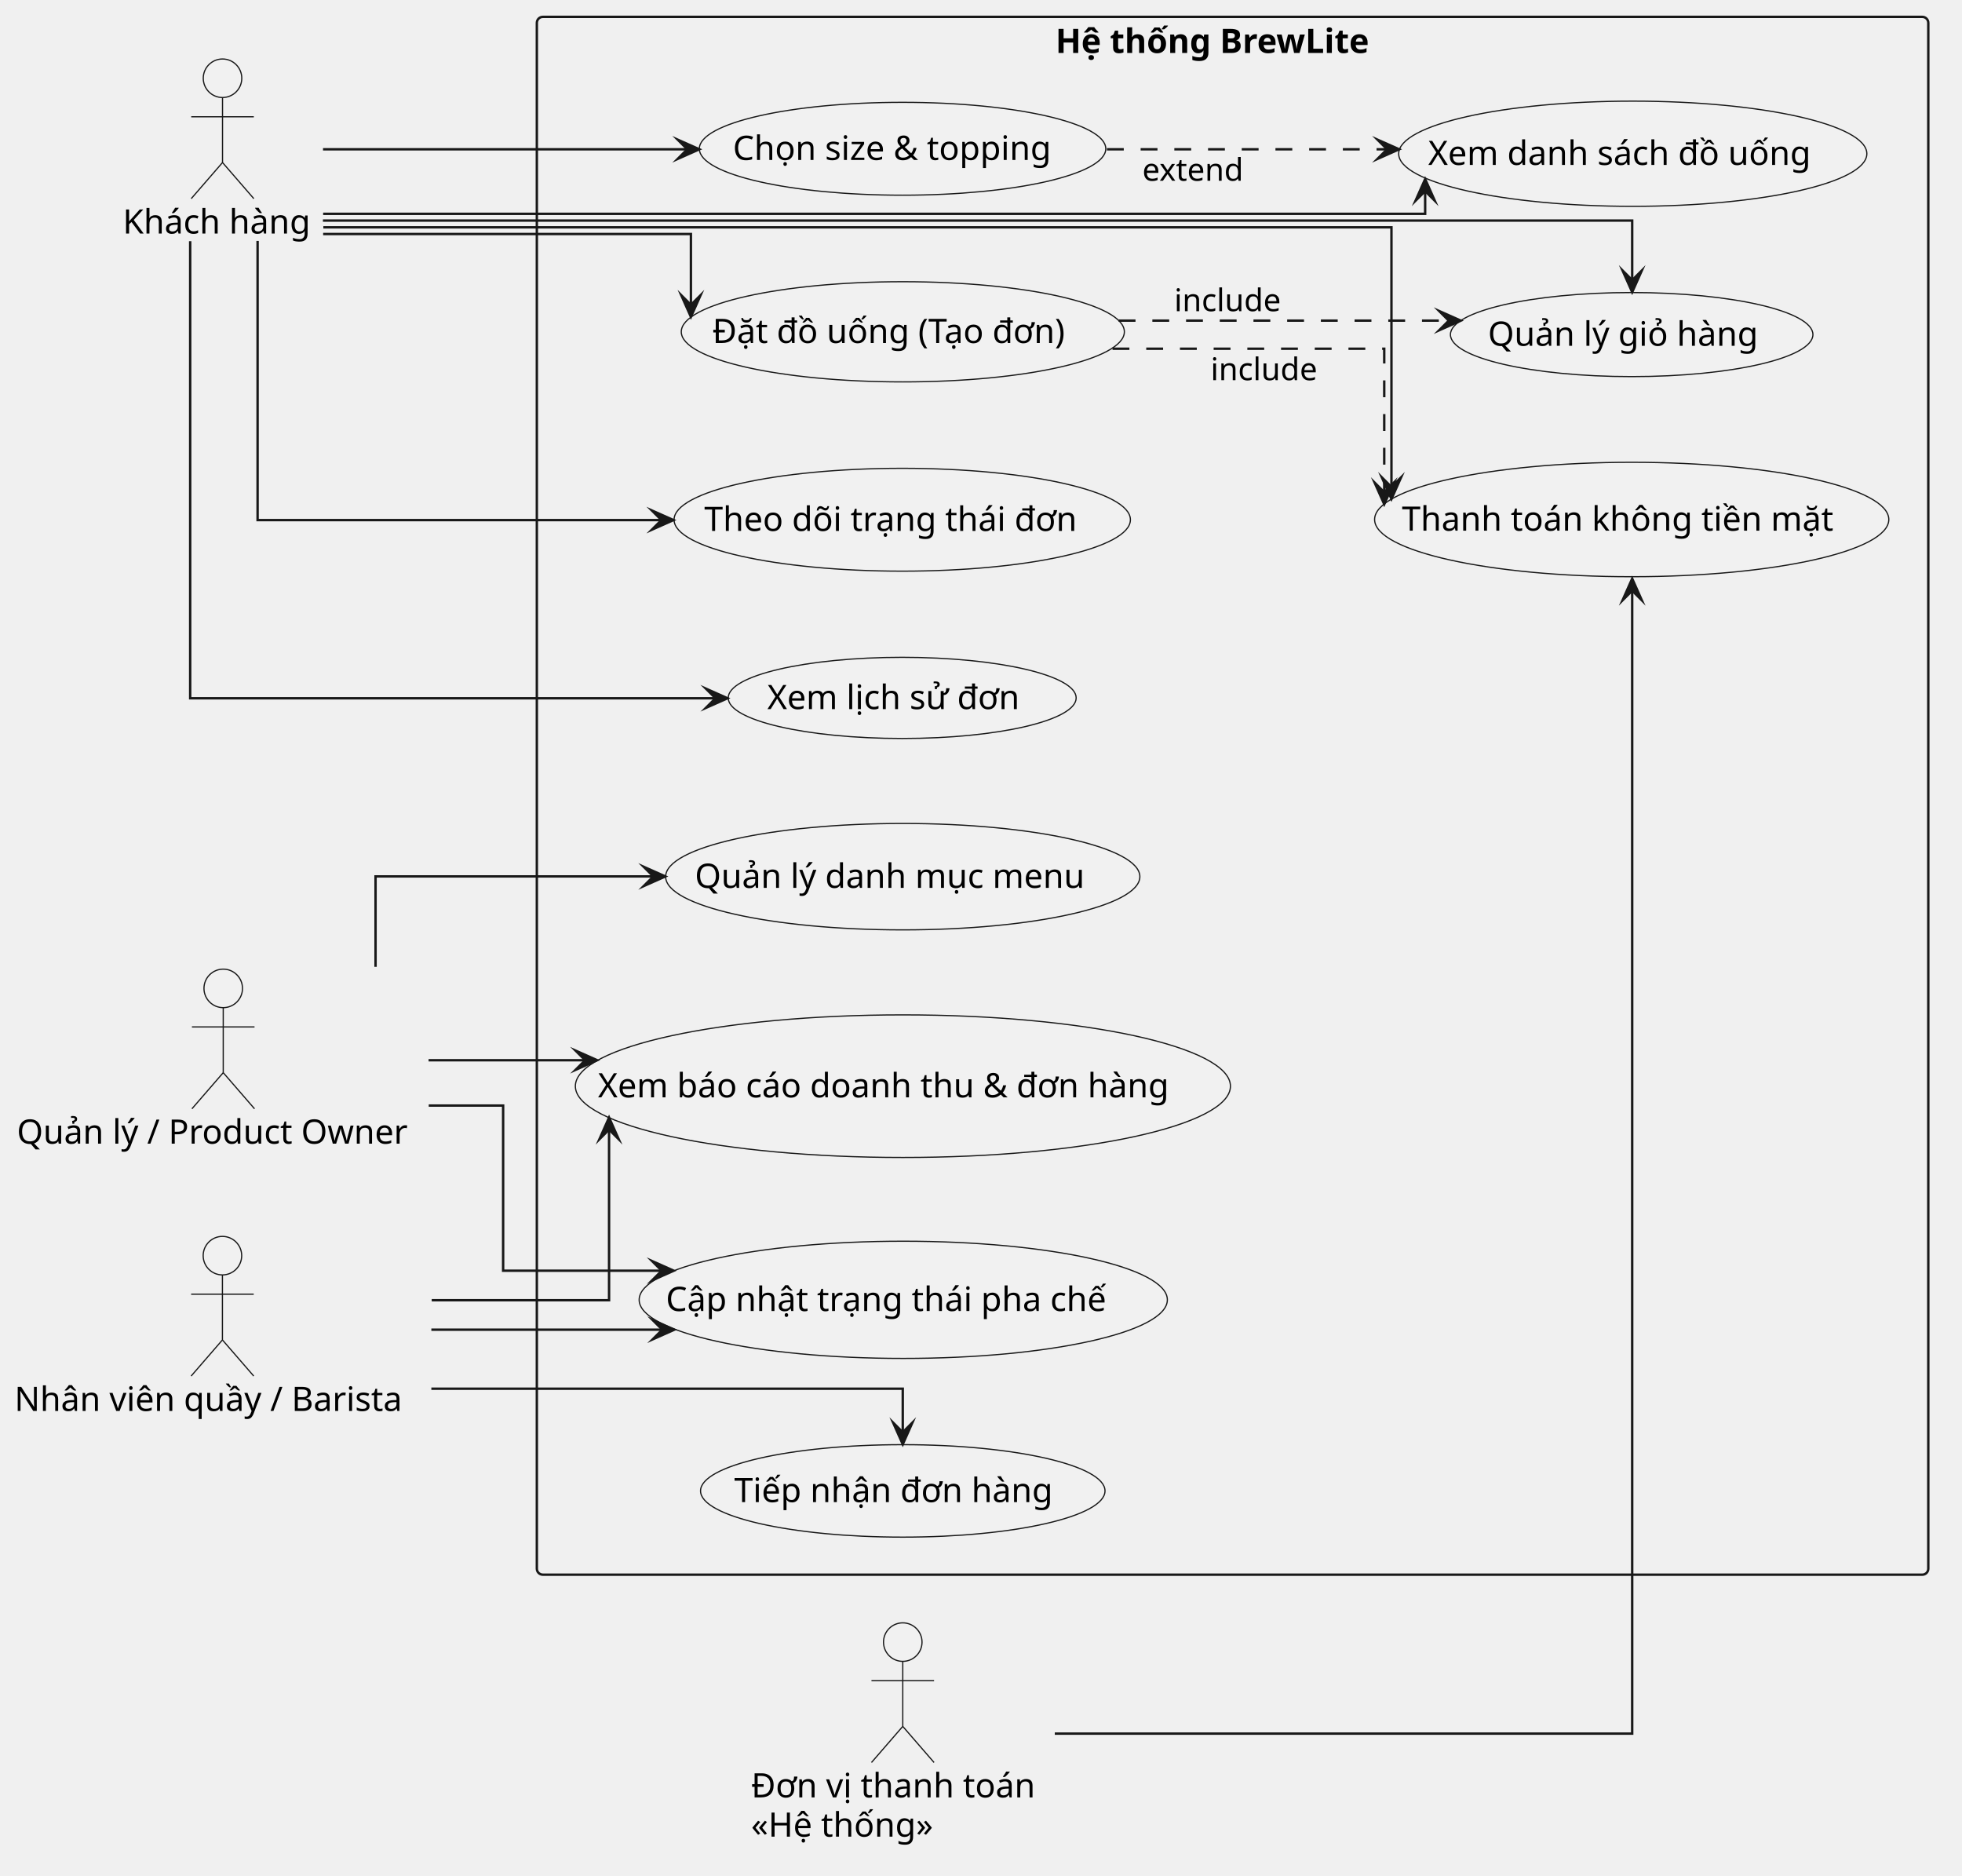
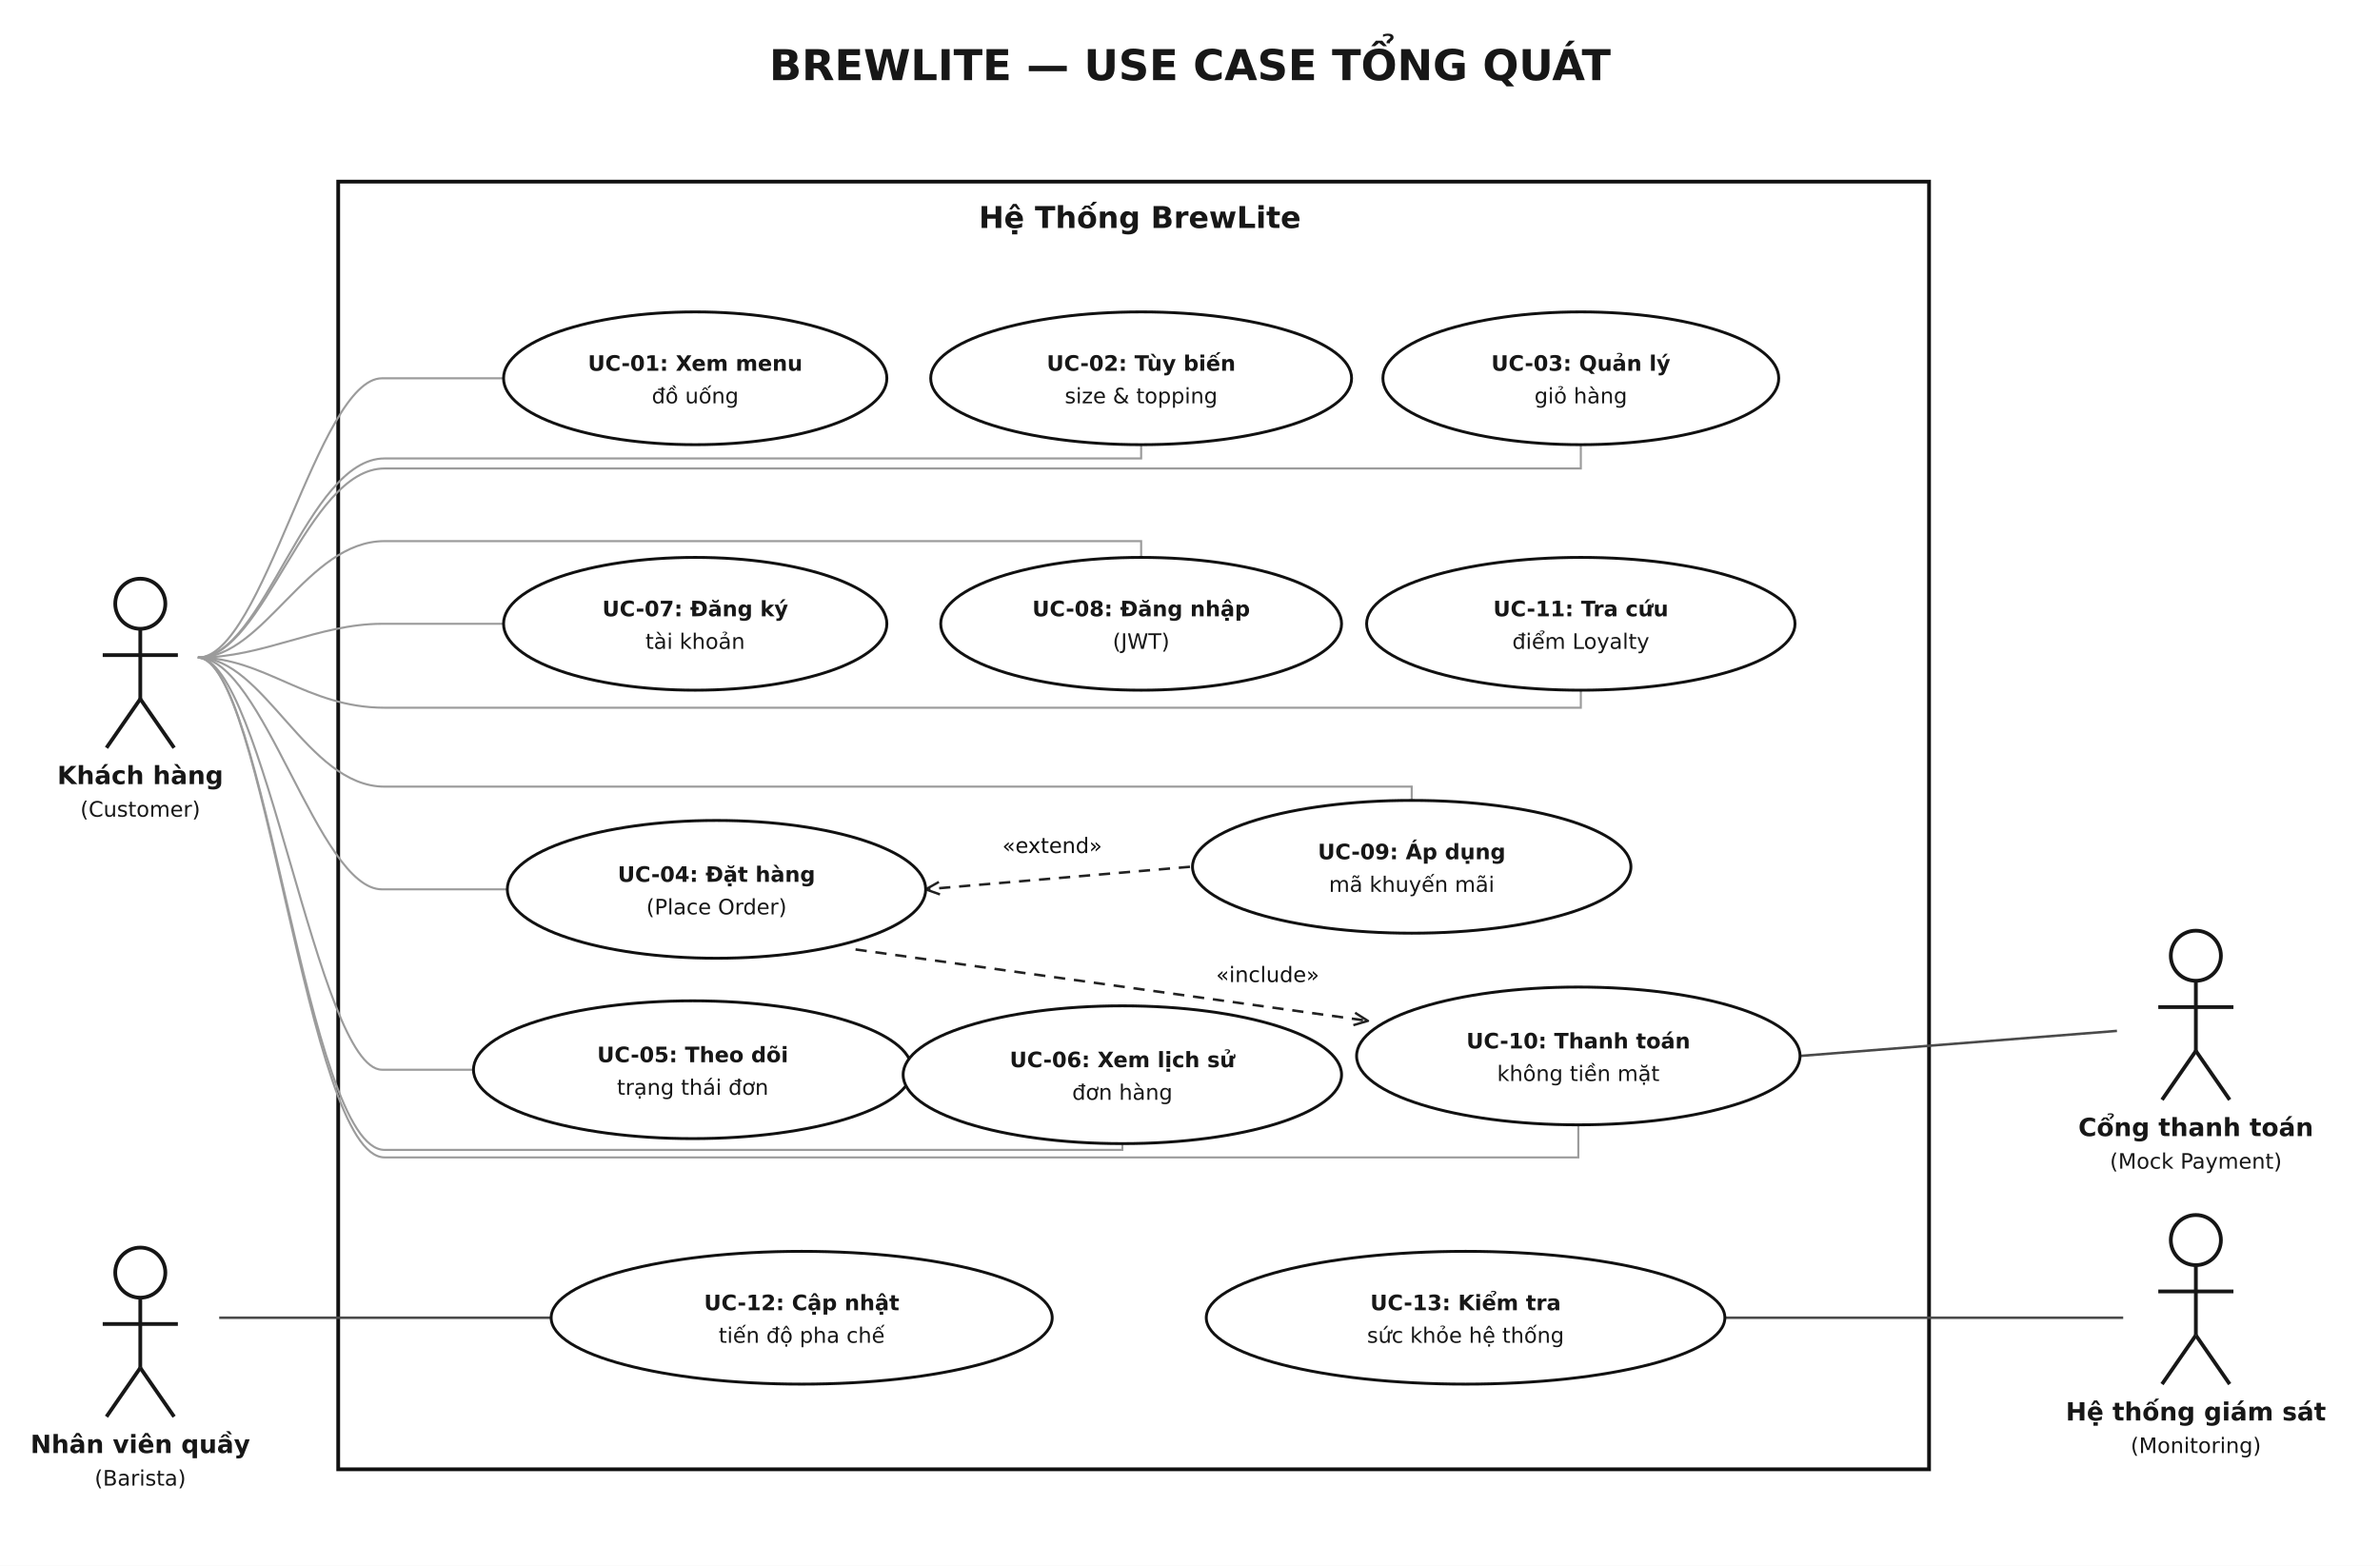
- <svg xmlns="http://www.w3.org/2000/svg" version="1.1" data-diagram-type="DESCRIPTION" style="width:815px;height:779px;background:#FFFFFF;" width="815px" height="779px" viewBox="0 0 815 779" zoomAndPan="magnify" preserveAspectRatio="none" contentStyleType="text/css">
-   <defs />
-   <g font-family="sans-serif" lengthAdjust="spacing">
-     <g class="cluster" data-qualified-name="H. th.ng BrewLite" id="ent0002" data-source-line="9">
-       <rect x="223" y="7" width="578" height="647" fill="none" style="stroke:#181818;stroke-width:1;" rx="2.5" ry="2.5" />
-       <text x="438.432" y="21.995" fill="#000" font-size="14" textLength="147.137" font-weight="700">Hệ thống BrewLite</text>
-     </g>
-     <g class="entity" data-qualified-name="H. th.ng BrewLite.UC_Payment" id="ent0003" data-source-line="10">
-       <ellipse cx="677.798" cy="215.76" rx="106.798" ry="23.76" fill="#F1F1F1" style="stroke:#181818;stroke-width:0.5;" />
-       <text x="582.33" y="220.408" fill="#000" font-size="14" textLength="190.935">Thanh toán không tiền mặt</text>
-     </g>
-     <g class="entity" data-qualified-name="H. th.ng BrewLite.UC_ViewMenu" id="ent0004" data-source-line="11">
-       <ellipse cx="678.237" cy="63.847" rx="97.237" ry="21.847" fill="#F1F1F1" style="stroke:#181818;stroke-width:0.5;" />
-       <text x="593.262" y="68.496" fill="#000" font-size="14" textLength="169.948">Xem danh sách đồ uống</text>
-     </g>
-     <g class="entity" data-qualified-name="H. th.ng BrewLite.UC_SelectSize" id="ent0005" data-source-line="12">
-       <ellipse cx="374.916" cy="61.783" rx="84.416" ry="19.283" fill="#F1F1F1" style="stroke:#181818;stroke-width:0.5;" />
-       <text x="304.427" y="66.432" fill="#000" font-size="14" textLength="140.978">Chọn size &amp; topping</text>
-     </g>
-     <g class="entity" data-qualified-name="H. th.ng BrewLite.UC_Order" id="ent0006" data-source-line="13">
-       <ellipse cx="375.026" cy="137.805" rx="92.026" ry="20.805" fill="#F1F1F1" style="stroke:#181818;stroke-width:0.5;" />
-       <text x="295.87" y="142.454" fill="#000" font-size="14" textLength="158.313">Đặt đồ uống (Tạo đơn)</text>
-     </g>
-     <g class="entity" data-qualified-name="H. th.ng BrewLite.UC_Cart" id="ent0007" data-source-line="14">
-       <ellipse cx="677.787" cy="138.957" rx="75.287" ry="17.457" fill="#F1F1F1" style="stroke:#181818;stroke-width:0.5;" />
-       <text x="618.075" y="143.606" fill="#000" font-size="14" textLength="119.424">Quản lý giỏ hàng</text>
-     </g>
-     <g class="entity" data-qualified-name="H. th.ng BrewLite.UC_Track" id="ent0008" data-source-line="15">
-       <ellipse cx="374.782" cy="215.856" rx="94.782" ry="21.356" fill="#F1F1F1" style="stroke:#181818;stroke-width:0.5;" />
-       <text x="292.538" y="220.505" fill="#000" font-size="14" textLength="164.486">Theo dõi trạng thái đơn</text>
-     </g>
-     <g class="entity" data-qualified-name="H. th.ng BrewLite.UC_History" id="ent0009" data-source-line="16">
-       <ellipse cx="374.766" cy="289.853" rx="72.266" ry="16.853" fill="#F1F1F1" style="stroke:#181818;stroke-width:0.5;" />
-       <text x="318.749" y="294.502" fill="#000" font-size="14" textLength="112.034">Xem lịch sử đơn</text>
-     </g>
-     <g class="entity" data-qualified-name="H. th.ng BrewLite.UC_Receive" id="ent0010" data-source-line="17">
-       <ellipse cx="375.005" cy="619.201" rx="84.005" ry="19.201" fill="#F1F1F1" style="stroke:#181818;stroke-width:0.5;" />
-       <text x="304.992" y="623.849" fill="#000" font-size="14" textLength="140.027">Tiếp nhận đơn hàng</text>
-     </g>
-     <g class="entity" data-qualified-name="H. th.ng BrewLite.UC_UpdateStatus" id="ent0011" data-source-line="18">
-       <ellipse cx="375.206" cy="539.841" rx="109.706" ry="24.341" fill="#F1F1F1" style="stroke:#181818;stroke-width:0.5;" />
-       <text x="276.584" y="544.49" fill="#000" font-size="14" textLength="197.244">Cập nhật trạng thái pha chế</text>
-     </g>
-     <g class="entity" data-qualified-name="H. th.ng BrewLite.UC_ManageMenu" id="ent0012" data-source-line="19">
-       <ellipse cx="374.996" cy="364.099" rx="98.496" ry="22.099" fill="#F1F1F1" style="stroke:#181818;stroke-width:0.5;" />
-       <text x="288.627" y="368.748" fill="#000" font-size="14" textLength="172.737">Quản lý danh mục menu</text>
-     </g>
-     <g class="entity" data-qualified-name="H. th.ng BrewLite.UC_Report" id="ent0013" data-source-line="20">
-       <ellipse cx="375.058" cy="451.112" rx="136.058" ry="29.612" fill="#F1F1F1" style="stroke:#181818;stroke-width:0.5;" />
-       <text x="248.391" y="455.76" fill="#000" font-size="14" textLength="253.333">Xem báo cáo doanh thu &amp; đơn hàng</text>
-     </g>
-     <g class="entity" data-qualified-name="Customer" id="ent0001" data-source-line="7">
-       <ellipse cx="92.433" cy="32.5" rx="8" ry="8" fill="#F1F1F1" style="stroke:#181818;stroke-width:0.5;" />
-       <path d="M92.433,40.5 L92.433,67.5 M79.433,48.5 L105.433,48.5 M92.433,67.5 L79.433,82.5 M92.433,67.5 L105.433,82.5" style="stroke:#181818;stroke-width:0.5;" fill="none" />
-       <text x="51" y="96.995" fill="#000" font-size="14" textLength="82.865">Khách hàng</text>
-     </g>
-     <g class="entity" data-qualified-name="PaymentSystem" id="ent0014" data-source-line="24">
-       <ellipse cx="375.003" cy="682" rx="8" ry="8" fill="#F1F1F1" style="stroke:#181818;stroke-width:0.5;" />
-       <path d="M375.003,690 L375.003,717 M362.003,698 L388.003,698 M375.003,717 L362.003,732 M375.003,717 L388.003,732" style="stroke:#181818;stroke-width:0.5;" fill="none" />
-       <text x="312" y="746.495" fill="#000" font-size="14" textLength="126.007">Đơn vị thanh toán</text>
-       <text x="312" y="762.792" fill="#000" font-size="14" textLength="81.409">«Hệ thống»</text>
-     </g>
-     <g class="entity" data-qualified-name="Manager" id="ent0015" data-source-line="25">
-       <ellipse cx="92.729" cy="410.5" rx="8" ry="8" fill="#F1F1F1" style="stroke:#181818;stroke-width:0.5;" />
-       <path d="M92.729,418.5 L92.729,445.5 M79.729,426.5 L105.729,426.5 M92.729,445.5 L79.729,460.5 M92.729,445.5 L105.729,460.5" style="stroke:#181818;stroke-width:0.5;" fill="none" />
-       <text x="7" y="474.995" fill="#000" font-size="14" textLength="171.459">Quản lý / Product Owner</text>
-     </g>
-     <g class="entity" data-qualified-name="Barista" id="ent0016" data-source-line="26">
-       <ellipse cx="92.396" cy="521.5" rx="8" ry="8" fill="#F1F1F1" style="stroke:#181818;stroke-width:0.5;" />
-       <path d="M92.396,529.5 L92.396,556.5 M79.396,537.5 L105.396,537.5 M92.396,556.5 L79.396,571.5 M92.396,556.5 L105.396,571.5" style="stroke:#181818;stroke-width:0.5;" fill="none" />
-       <text x="6" y="585.995" fill="#000" font-size="14" textLength="172.792">Nhân viên quầy / Barista</text>
-     </g>
-     <g class="link" data-entity-1="ent0001" data-entity-2="ent0003" id="lnk17" data-source-line="29" data-link-type="dependency">
-       <path d="M134.31,94.4 C252.08,94.4 578,94.4 578,94.4 C578,94.4 578,174.37 578,202.25" style="stroke:#181818;stroke-width:1;" fill="none" id="Customer-to-UC_Payment" />
-       <polygon points="578,207.25,582,198.25,578,202.25,574,198.25,578,207.25" fill="#181818" style="stroke:#181818;stroke-width:1;stroke-linejoin:miter;stroke-miterlimit:10;" />
-     </g>
-     <g class="link" data-entity-1="ent0001" data-entity-2="ent0004" id="lnk18" data-source-line="30" data-link-type="dependency">
-       <path d="M134.23,88.8 C254.28,88.8 592,88.8 592,88.8 C592,88.8 592,86.17 592,79.37" style="stroke:#181818;stroke-width:1;" fill="none" id="Customer-to-UC_ViewMenu" />
-       <polygon points="592,74.37,588,83.37,592,79.37,596,83.37,592,74.37" fill="#181818" style="stroke:#181818;stroke-width:1;stroke-linejoin:miter;stroke-miterlimit:10;" />
-     </g>
-     <g class="link" data-entity-1="ent0001" data-entity-2="ent0005" id="lnk19" data-source-line="31" data-link-type="dependency">
-       <path d="M134.18,62 C175.16,62 233.89,62 285.5,62" style="stroke:#181818;stroke-width:1;" fill="none" id="Customer-to-UC_SelectSize" />
-       <polygon points="290.5,62,281.5,58,285.5,62,281.5,66,290.5,62" fill="#181818" style="stroke:#181818;stroke-width:1;stroke-linejoin:miter;stroke-miterlimit:10;" />
-     </g>
-     <g class="link" data-entity-1="ent0001" data-entity-2="ent0006" id="lnk20" data-source-line="32" data-link-type="dependency">
-       <path d="M134.23,97.2 C191.38,97.2 287,97.2 287,97.2 C287,97.2 287,115.15 287,126.62" style="stroke:#181818;stroke-width:1;" fill="none" id="Customer-to-UC_Order" />
-       <polygon points="287,131.62,291,122.62,287,126.62,283,122.62,287,131.62" fill="#181818" style="stroke:#181818;stroke-width:1;stroke-linejoin:miter;stroke-miterlimit:10;" />
-     </g>
-     <g class="link" data-entity-1="ent0001" data-entity-2="ent0007" id="lnk21" data-source-line="33" data-link-type="dependency">
-       <path d="M134.14,91.6 C267.9,91.6 678,91.6 678,91.6 C678,91.6 678,102.87 678,116.35" style="stroke:#181818;stroke-width:1;" fill="none" id="Customer-to-UC_Cart" />
-       <polygon points="678,121.35,682,112.35,678,116.35,674,112.35,678,121.35" fill="#181818" style="stroke:#181818;stroke-width:1;stroke-linejoin:miter;stroke-miterlimit:10;" />
-     </g>
-     <g class="link" data-entity-1="ent0001" data-entity-2="ent0008" id="lnk22" data-source-line="34" data-link-type="dependency">
-       <path d="M107,100.07 C107,145.67 107,216 107,216 C107,216 197.73,216 274.76,216" style="stroke:#181818;stroke-width:1;" fill="none" id="Customer-to-UC_Track" />
-       <polygon points="279.76,216,270.76,212,274.76,216,270.76,220,279.76,216" fill="#181818" style="stroke:#181818;stroke-width:1;stroke-linejoin:miter;stroke-miterlimit:10;" />
-     </g>
-     <g class="link" data-entity-1="ent0001" data-entity-2="ent0009" id="lnk23" data-source-line="35" data-link-type="dependency">
-       <path d="M79,100.16 C79,165.07 79,290 79,290 C79,290 209.57,290 297.21,290" style="stroke:#181818;stroke-width:1;" fill="none" id="Customer-to-UC_History" />
-       <polygon points="302.21,290,293.21,286,297.21,290,293.21,294,302.21,290" fill="#181818" style="stroke:#181818;stroke-width:1;stroke-linejoin:miter;stroke-miterlimit:10;" />
-     </g>
-     <g class="link" data-entity-1="ent0006" data-entity-2="ent0003" id="lnk24" data-source-line="38" data-link-type="dependency">
-       <path d="M462.14,144.83 C516.04,144.83 575,144.83 575,144.83 C575,144.83 575,186.81 575,204.43" style="stroke:#181818;stroke-width:1;stroke-dasharray:7,7;" fill="none" id="UC_Order-to-UC_Payment" />
-       <polygon points="575,209.43,579,200.43,575,204.43,571,200.43,575,209.43" fill="#181818" style="stroke:#181818;stroke-width:1;stroke-linejoin:miter;stroke-miterlimit:10;" />
-       <text x="502.87" y="157.897" fill="#000" font-size="13" textLength="47.1">include</text>
-     </g>
-     <g class="link" data-entity-1="ent0006" data-entity-2="ent0007" id="lnk25" data-source-line="39" data-link-type="dependency">
-       <path d="M464.68,133.17 C510.05,133.17 559.35,133.17 601.81,133.17" style="stroke:#181818;stroke-width:1;stroke-dasharray:7,7;" fill="none" id="UC_Order-to-UC_Cart" />
-       <polygon points="606.81,133.17,597.81,129.17,601.81,133.17,597.81,137.17,606.81,133.17" fill="#181818" style="stroke:#181818;stroke-width:1;stroke-linejoin:miter;stroke-miterlimit:10;" />
-       <text x="487.75" y="129.237" fill="#000" font-size="13" textLength="47.1">include</text>
-     </g>
-     <g class="link" data-entity-1="ent0005" data-entity-2="ent0004" id="lnk26" data-source-line="40" data-link-type="dependency">
-       <path d="M459.81,62 C497.53,62 537.16,62 576.19,62" style="stroke:#181818;stroke-width:1;stroke-dasharray:7,7;" fill="none" id="UC_SelectSize-to-UC_ViewMenu" />
-       <polygon points="581.19,62,572.19,58,576.19,62,572.19,66,581.19,62" fill="#181818" style="stroke:#181818;stroke-width:1;stroke-linejoin:miter;stroke-miterlimit:10;" />
-       <text x="474.5" y="75.067" fill="#000" font-size="13" textLength="45.278">extend</text>
-     </g>
-     <g class="link" data-entity-1="ent0014" data-entity-2="ent0003" id="lnk27" data-source-line="43" data-link-type="dependency">
-       <path d="M438.15,720 C526.95,720 678,720 678,720 C678,720 678,345.98 678,245.31" style="stroke:#181818;stroke-width:1;" fill="none" id="PaymentSystem-to-UC_Payment" />
-       <polygon points="678,240.31,674,249.31,678,245.31,682,249.31,678,240.31" fill="#181818" style="stroke:#181818;stroke-width:1;stroke-linejoin:miter;stroke-miterlimit:10;" />
-     </g>
-     <g class="link" data-entity-1="ent0015" data-entity-2="ent0011" id="lnk28" data-source-line="45" data-link-type="dependency">
-       <path d="M178.09,459.17 C195.7,459.17 209,459.17 209,459.17 C209,459.17 209,527.75 209,527.75 C209,527.75 237.79,527.75 274.88,527.75" style="stroke:#181818;stroke-width:1;" fill="none" id="Manager-to-UC_UpdateStatus" />
-       <polygon points="279.88,527.75,270.88,523.75,274.88,527.75,270.88,531.75,279.88,527.75" fill="#181818" style="stroke:#181818;stroke-width:1;stroke-linejoin:miter;stroke-miterlimit:10;" />
-     </g>
-     <g class="link" data-entity-1="ent0015" data-entity-2="ent0012" id="lnk29" data-source-line="46" data-link-type="dependency">
-       <path d="M156,401.55 C156,382.7 156,364 156,364 C156,364 213.26,364 271.39,364" style="stroke:#181818;stroke-width:1;" fill="none" id="Manager-to-UC_ManageMenu" />
-       <polygon points="276.39,364,267.39,360,271.39,364,267.39,368,276.39,364" fill="#181818" style="stroke:#181818;stroke-width:1;stroke-linejoin:miter;stroke-miterlimit:10;" />
-     </g>
-     <g class="link" data-entity-1="ent0015" data-entity-2="ent0013" id="lnk30" data-source-line="47" data-link-type="dependency">
-       <path d="M178.03,440.33 C200.11,440.33 219.36,440.33 243.07,440.33" style="stroke:#181818;stroke-width:1;" fill="none" id="Manager-to-UC_Report" />
-       <polygon points="248.07,440.33,239.07,436.33,243.07,440.33,239.07,444.33,248.07,440.33" fill="#181818" style="stroke:#181818;stroke-width:1;stroke-linejoin:miter;stroke-miterlimit:10;" />
-     </g>
-     <g class="link" data-entity-1="ent0016" data-entity-2="ent0010" id="lnk31" data-source-line="49" data-link-type="dependency">
-       <path d="M179.18,576.75 C262.22,576.75 375,576.75 375,576.75 C375,576.75 375,583.67 375,594.85" style="stroke:#181818;stroke-width:1;" fill="none" id="Barista-to-UC_Receive" />
-       <polygon points="375,599.85,379,590.85,375,594.85,371,590.85,375,599.85" fill="#181818" style="stroke:#181818;stroke-width:1;stroke-linejoin:miter;stroke-miterlimit:10;" />
-     </g>
-     <g class="link" data-entity-1="ent0016" data-entity-2="ent0011" id="lnk32" data-source-line="50" data-link-type="dependency">
-       <path d="M179.18,552.25 C211.13,552.25 242.49,552.25 275.12,552.25" style="stroke:#181818;stroke-width:1;" fill="none" id="Barista-to-UC_UpdateStatus" />
-       <polygon points="280.12,552.25,271.12,548.25,275.12,552.25,271.12,556.25,280.12,552.25" fill="#181818" style="stroke:#181818;stroke-width:1;stroke-linejoin:miter;stroke-miterlimit:10;" />
-     </g>
-     <g class="link" data-entity-1="ent0016" data-entity-2="ent0013" id="lnk33" data-source-line="51" data-link-type="dependency">
-       <path d="M179.33,540 C217.14,540 253,540 253,540 C253,540 253,493.89 253,469.13" style="stroke:#181818;stroke-width:1;" fill="none" id="Barista-to-UC_Report" />
-       <polygon points="253,464.13,249,473.13,253,469.13,257,473.13,253,464.13" fill="#181818" style="stroke:#181818;stroke-width:1;stroke-linejoin:miter;stroke-miterlimit:10;" />
-     </g>
-   </g>
+ <svg xmlns="http://www.w3.org/2000/svg" baseProfile="full" height="1250" version="1.1" viewBox="0 0 1900 1250" width="1900">
+   <defs>
+     <marker id="openarrow" markerHeight="12" markerUnits="userSpaceOnUse" markerWidth="13" orient="auto" refX="12" refY="6">
+       <path d="M 1 1 L 12 6 L 1 11" fill="none" stroke="#202020" stroke-width="1.9" />
+     </marker>
+   </defs>
+   <rect fill="white" height="1250" width="1900" x="0" y="0" />
+   <text fill="#171717" font-family="DejaVu Sans, Arial, sans-serif" font-size="34" font-weight="bold" text-anchor="middle" x="950" y="64">BREWLITE — USE CASE TỔNG QUÁT</text>
+   <rect fill="none" height="1028" rx="0" ry="0" stroke="#111" stroke-width="3" width="1270" x="270" y="145" />
+   <text fill="#171717" font-family="DejaVu Sans, Arial, sans-serif" font-size="24" font-weight="bold" text-anchor="middle" x="910" y="182">Hệ Thống BrewLite</text>
+   <path d="M 158 525 C 210 525, 254 302, 305 302 L 406 302" fill="none" stroke="#9b9b9b" stroke-width="1.65" />
+   <path d="M 158 525 C 210 525, 254 498, 305 498 L 406 498" fill="none" stroke="#9b9b9b" stroke-width="1.65" />
+   <path d="M 158 525 C 210 525, 254 710, 305 710 L 409 710" fill="none" stroke="#9b9b9b" stroke-width="1.65" />
+   <path d="M 158 525 C 210 525, 254 854, 305 854 L 382 854" fill="none" stroke="#9b9b9b" stroke-width="1.65" />
+   <path d="M 158 525 C 211 525, 245 366, 307 366 L 911 366 L 911 355" fill="none" stroke="#9b9b9b" stroke-width="1.65" />
+   <path d="M 158 525 C 211 525, 245 374, 307 374 L 1262 374 L 1262 355" fill="none" stroke="#9b9b9b" stroke-width="1.65" />
+   <path d="M 158 525 C 211 525, 245 432, 307 432 L 911 432 L 911 445" fill="none" stroke="#9b9b9b" stroke-width="1.65" />
+   <path d="M 158 525 C 211 525, 245 565, 307 565 L 1262 565 L 1262 551" fill="none" stroke="#9b9b9b" stroke-width="1.65" />
+   <path d="M 158 525 C 211 525, 245 628, 307 628 L 1127 628 L 1127 639" fill="none" stroke="#9b9b9b" stroke-width="1.65" />
+   <path d="M 158 525 C 211 525, 245 924, 307 924 L 1260 924 L 1260 898" fill="none" stroke="#9b9b9b" stroke-width="1.65" />
+   <path d="M 158 525 C 211 525, 245 918, 307 918 L 896 918 L 896 913" fill="none" stroke="#9b9b9b" stroke-width="1.65" />
+   <line stroke="#4a4a4a" stroke-width="2.0" x1="175" x2="440" y1="1052" y2="1052" />
+   <line stroke="#4a4a4a" stroke-width="2" x1="1437" x2="1690" y1="843" y2="823" />
+   <line stroke="#4a4a4a" stroke-width="2" x1="1377" x2="1695" y1="1052" y2="1052" />
+   <path d="M 950 692 L 739 710" fill="none" marker-end="url(#openarrow)" stroke="#222" stroke-dasharray="9,7" stroke-width="2" />
+   <text fill="#111" font-family="DejaVu Sans, Arial, sans-serif" font-size="17" font-weight="normal" text-anchor="middle" x="840" y="681">«extend»</text>
+   <path d="M 683 758 L 1092 815" fill="none" marker-end="url(#openarrow)" stroke="#222" stroke-dasharray="9,7" stroke-width="2" />
+   <text fill="#111" font-family="DejaVu Sans, Arial, sans-serif" font-size="17" font-weight="normal" text-anchor="middle" x="1012" y="784">«include»</text>
+   <ellipse cx="555" cy="302" fill="white" rx="153" ry="53" stroke="#111" stroke-width="2.3" />
+   <text fill="#171717" font-family="DejaVu Sans, Arial, sans-serif" font-size="17" font-weight="bold" text-anchor="middle" x="555" y="296">UC-01: Xem menu</text>
+   <text fill="#171717" font-family="DejaVu Sans, Arial, sans-serif" font-size="17" font-weight="normal" text-anchor="middle" x="555" y="322">đồ uống</text>
+   <ellipse cx="911" cy="302" fill="white" rx="168" ry="53" stroke="#111" stroke-width="2.3" />
+   <text fill="#171717" font-family="DejaVu Sans, Arial, sans-serif" font-size="17" font-weight="bold" text-anchor="middle" x="911" y="296">UC-02: Tùy biến</text>
+   <text fill="#171717" font-family="DejaVu Sans, Arial, sans-serif" font-size="17" font-weight="normal" text-anchor="middle" x="911" y="322">size &amp; topping</text>
+   <ellipse cx="1262" cy="302" fill="white" rx="158" ry="53" stroke="#111" stroke-width="2.3" />
+   <text fill="#171717" font-family="DejaVu Sans, Arial, sans-serif" font-size="17" font-weight="bold" text-anchor="middle" x="1262" y="296">UC-03: Quản lý</text>
+   <text fill="#171717" font-family="DejaVu Sans, Arial, sans-serif" font-size="17" font-weight="normal" text-anchor="middle" x="1262" y="322">giỏ hàng</text>
+   <ellipse cx="555" cy="498" fill="white" rx="153" ry="53" stroke="#111" stroke-width="2.3" />
+   <text fill="#171717" font-family="DejaVu Sans, Arial, sans-serif" font-size="17" font-weight="bold" text-anchor="middle" x="555" y="492">UC-07: Đăng ký</text>
+   <text fill="#171717" font-family="DejaVu Sans, Arial, sans-serif" font-size="17" font-weight="normal" text-anchor="middle" x="555" y="518">tài khoản</text>
+   <ellipse cx="911" cy="498" fill="white" rx="160" ry="53" stroke="#111" stroke-width="2.3" />
+   <text fill="#171717" font-family="DejaVu Sans, Arial, sans-serif" font-size="17" font-weight="bold" text-anchor="middle" x="911" y="492">UC-08: Đăng nhập</text>
+   <text fill="#171717" font-family="DejaVu Sans, Arial, sans-serif" font-size="17" font-weight="normal" text-anchor="middle" x="911" y="518">(JWT)</text>
+   <ellipse cx="1262" cy="498" fill="white" rx="171" ry="53" stroke="#111" stroke-width="2.3" />
+   <text fill="#171717" font-family="DejaVu Sans, Arial, sans-serif" font-size="17" font-weight="bold" text-anchor="middle" x="1262" y="492">UC-11: Tra cứu</text>
+   <text fill="#171717" font-family="DejaVu Sans, Arial, sans-serif" font-size="17" font-weight="normal" text-anchor="middle" x="1262" y="518">điểm Loyalty</text>
+   <ellipse cx="572" cy="710" fill="white" rx="167" ry="55" stroke="#111" stroke-width="2.3" />
+   <text fill="#171717" font-family="DejaVu Sans, Arial, sans-serif" font-size="17" font-weight="bold" text-anchor="middle" x="572" y="704">UC-04: Đặt hàng</text>
+   <text fill="#171717" font-family="DejaVu Sans, Arial, sans-serif" font-size="17" font-weight="normal" text-anchor="middle" x="572" y="730">(Place Order)</text>
+   <ellipse cx="1127" cy="692" fill="white" rx="175" ry="53" stroke="#111" stroke-width="2.3" />
+   <text fill="#171717" font-family="DejaVu Sans, Arial, sans-serif" font-size="17" font-weight="bold" text-anchor="middle" x="1127" y="686">UC-09: Áp dụng</text>
+   <text fill="#171717" font-family="DejaVu Sans, Arial, sans-serif" font-size="17" font-weight="normal" text-anchor="middle" x="1127" y="712">mã khuyến mãi</text>
+   <ellipse cx="1260" cy="843" fill="white" rx="177" ry="55" stroke="#111" stroke-width="2.3" />
+   <text fill="#171717" font-family="DejaVu Sans, Arial, sans-serif" font-size="17" font-weight="bold" text-anchor="middle" x="1260" y="837">UC-10: Thanh toán</text>
+   <text fill="#171717" font-family="DejaVu Sans, Arial, sans-serif" font-size="17" font-weight="normal" text-anchor="middle" x="1260" y="863">không tiền mặt</text>
+   <ellipse cx="553" cy="854" fill="white" rx="175" ry="55" stroke="#111" stroke-width="2.3" />
+   <text fill="#171717" font-family="DejaVu Sans, Arial, sans-serif" font-size="17" font-weight="bold" text-anchor="middle" x="553" y="848">UC-05: Theo dõi</text>
+   <text fill="#171717" font-family="DejaVu Sans, Arial, sans-serif" font-size="17" font-weight="normal" text-anchor="middle" x="553" y="874">trạng thái đơn</text>
+   <ellipse cx="896" cy="858" fill="white" rx="175" ry="55" stroke="#111" stroke-width="2.3" />
+   <text fill="#171717" font-family="DejaVu Sans, Arial, sans-serif" font-size="17" font-weight="bold" text-anchor="middle" x="896" y="852">UC-06: Xem lịch sử</text>
+   <text fill="#171717" font-family="DejaVu Sans, Arial, sans-serif" font-size="17" font-weight="normal" text-anchor="middle" x="896" y="878">đơn hàng</text>
+   <ellipse cx="640" cy="1052" fill="white" rx="200" ry="53" stroke="#111" stroke-width="2.3" />
+   <text fill="#171717" font-family="DejaVu Sans, Arial, sans-serif" font-size="17" font-weight="bold" text-anchor="middle" x="640" y="1046">UC-12: Cập nhật</text>
+   <text fill="#171717" font-family="DejaVu Sans, Arial, sans-serif" font-size="17" font-weight="normal" text-anchor="middle" x="640" y="1072">tiến độ pha chế</text>
+   <ellipse cx="1170" cy="1052" fill="white" rx="207" ry="53" stroke="#111" stroke-width="2.3" />
+   <text fill="#171717" font-family="DejaVu Sans, Arial, sans-serif" font-size="17" font-weight="bold" text-anchor="middle" x="1170" y="1046">UC-13: Kiểm tra</text>
+   <text fill="#171717" font-family="DejaVu Sans, Arial, sans-serif" font-size="17" font-weight="normal" text-anchor="middle" x="1170" y="1072">sức khỏe hệ thống</text>
+   <circle cx="112" cy="482" fill="white" r="20" stroke="#151515" stroke-width="3" />
+   <line stroke="#171717" stroke-width="3" x1="112" x2="112" y1="502" y2="558" />
+   <line stroke="#171717" stroke-width="3" x1="82" x2="142" y1="523" y2="523" />
+   <line stroke="#171717" stroke-width="3" x1="112" x2="85" y1="558" y2="597" />
+   <line stroke="#171717" stroke-width="3" x1="112" x2="139" y1="558" y2="597" />
+   <text fill="#171717" font-family="DejaVu Sans, Arial, sans-serif" font-size="20" font-weight="bold" text-anchor="middle" x="112" y="626">Khách hàng</text>
+   <text fill="#171717" font-family="DejaVu Sans, Arial, sans-serif" font-size="17" font-weight="normal" text-anchor="middle" x="112" y="652">(Customer)</text>
+   <circle cx="112" cy="1016" fill="white" r="20" stroke="#151515" stroke-width="3" />
+   <line stroke="#171717" stroke-width="3" x1="112" x2="112" y1="1036" y2="1092" />
+   <line stroke="#171717" stroke-width="3" x1="82" x2="142" y1="1057" y2="1057" />
+   <line stroke="#171717" stroke-width="3" x1="112" x2="85" y1="1092" y2="1131" />
+   <line stroke="#171717" stroke-width="3" x1="112" x2="139" y1="1092" y2="1131" />
+   <text fill="#171717" font-family="DejaVu Sans, Arial, sans-serif" font-size="20" font-weight="bold" text-anchor="middle" x="112" y="1160">Nhân viên quầy</text>
+   <text fill="#171717" font-family="DejaVu Sans, Arial, sans-serif" font-size="17" font-weight="normal" text-anchor="middle" x="112" y="1186">(Barista)</text>
+   <circle cx="1753" cy="763" fill="white" r="20" stroke="#151515" stroke-width="3" />
+   <line stroke="#171717" stroke-width="3" x1="1753" x2="1753" y1="783" y2="839" />
+   <line stroke="#171717" stroke-width="3" x1="1723" x2="1783" y1="804" y2="804" />
+   <line stroke="#171717" stroke-width="3" x1="1753" x2="1726" y1="839" y2="878" />
+   <line stroke="#171717" stroke-width="3" x1="1753" x2="1780" y1="839" y2="878" />
+   <text fill="#171717" font-family="DejaVu Sans, Arial, sans-serif" font-size="20" font-weight="bold" text-anchor="middle" x="1753" y="907">Cổng thanh toán</text>
+   <text fill="#171717" font-family="DejaVu Sans, Arial, sans-serif" font-size="17" font-weight="normal" text-anchor="middle" x="1753" y="933">(Mock Payment)</text>
+   <circle cx="1753" cy="990" fill="white" r="20" stroke="#151515" stroke-width="3" />
+   <line stroke="#171717" stroke-width="3" x1="1753" x2="1753" y1="1010" y2="1066" />
+   <line stroke="#171717" stroke-width="3" x1="1723" x2="1783" y1="1031" y2="1031" />
+   <line stroke="#171717" stroke-width="3" x1="1753" x2="1726" y1="1066" y2="1105" />
+   <line stroke="#171717" stroke-width="3" x1="1753" x2="1780" y1="1066" y2="1105" />
+   <text fill="#171717" font-family="DejaVu Sans, Arial, sans-serif" font-size="20" font-weight="bold" text-anchor="middle" x="1753" y="1134">Hệ thống giám sát</text>
+   <text fill="#171717" font-family="DejaVu Sans, Arial, sans-serif" font-size="17" font-weight="normal" text-anchor="middle" x="1753" y="1160">(Monitoring)</text>
</svg>
